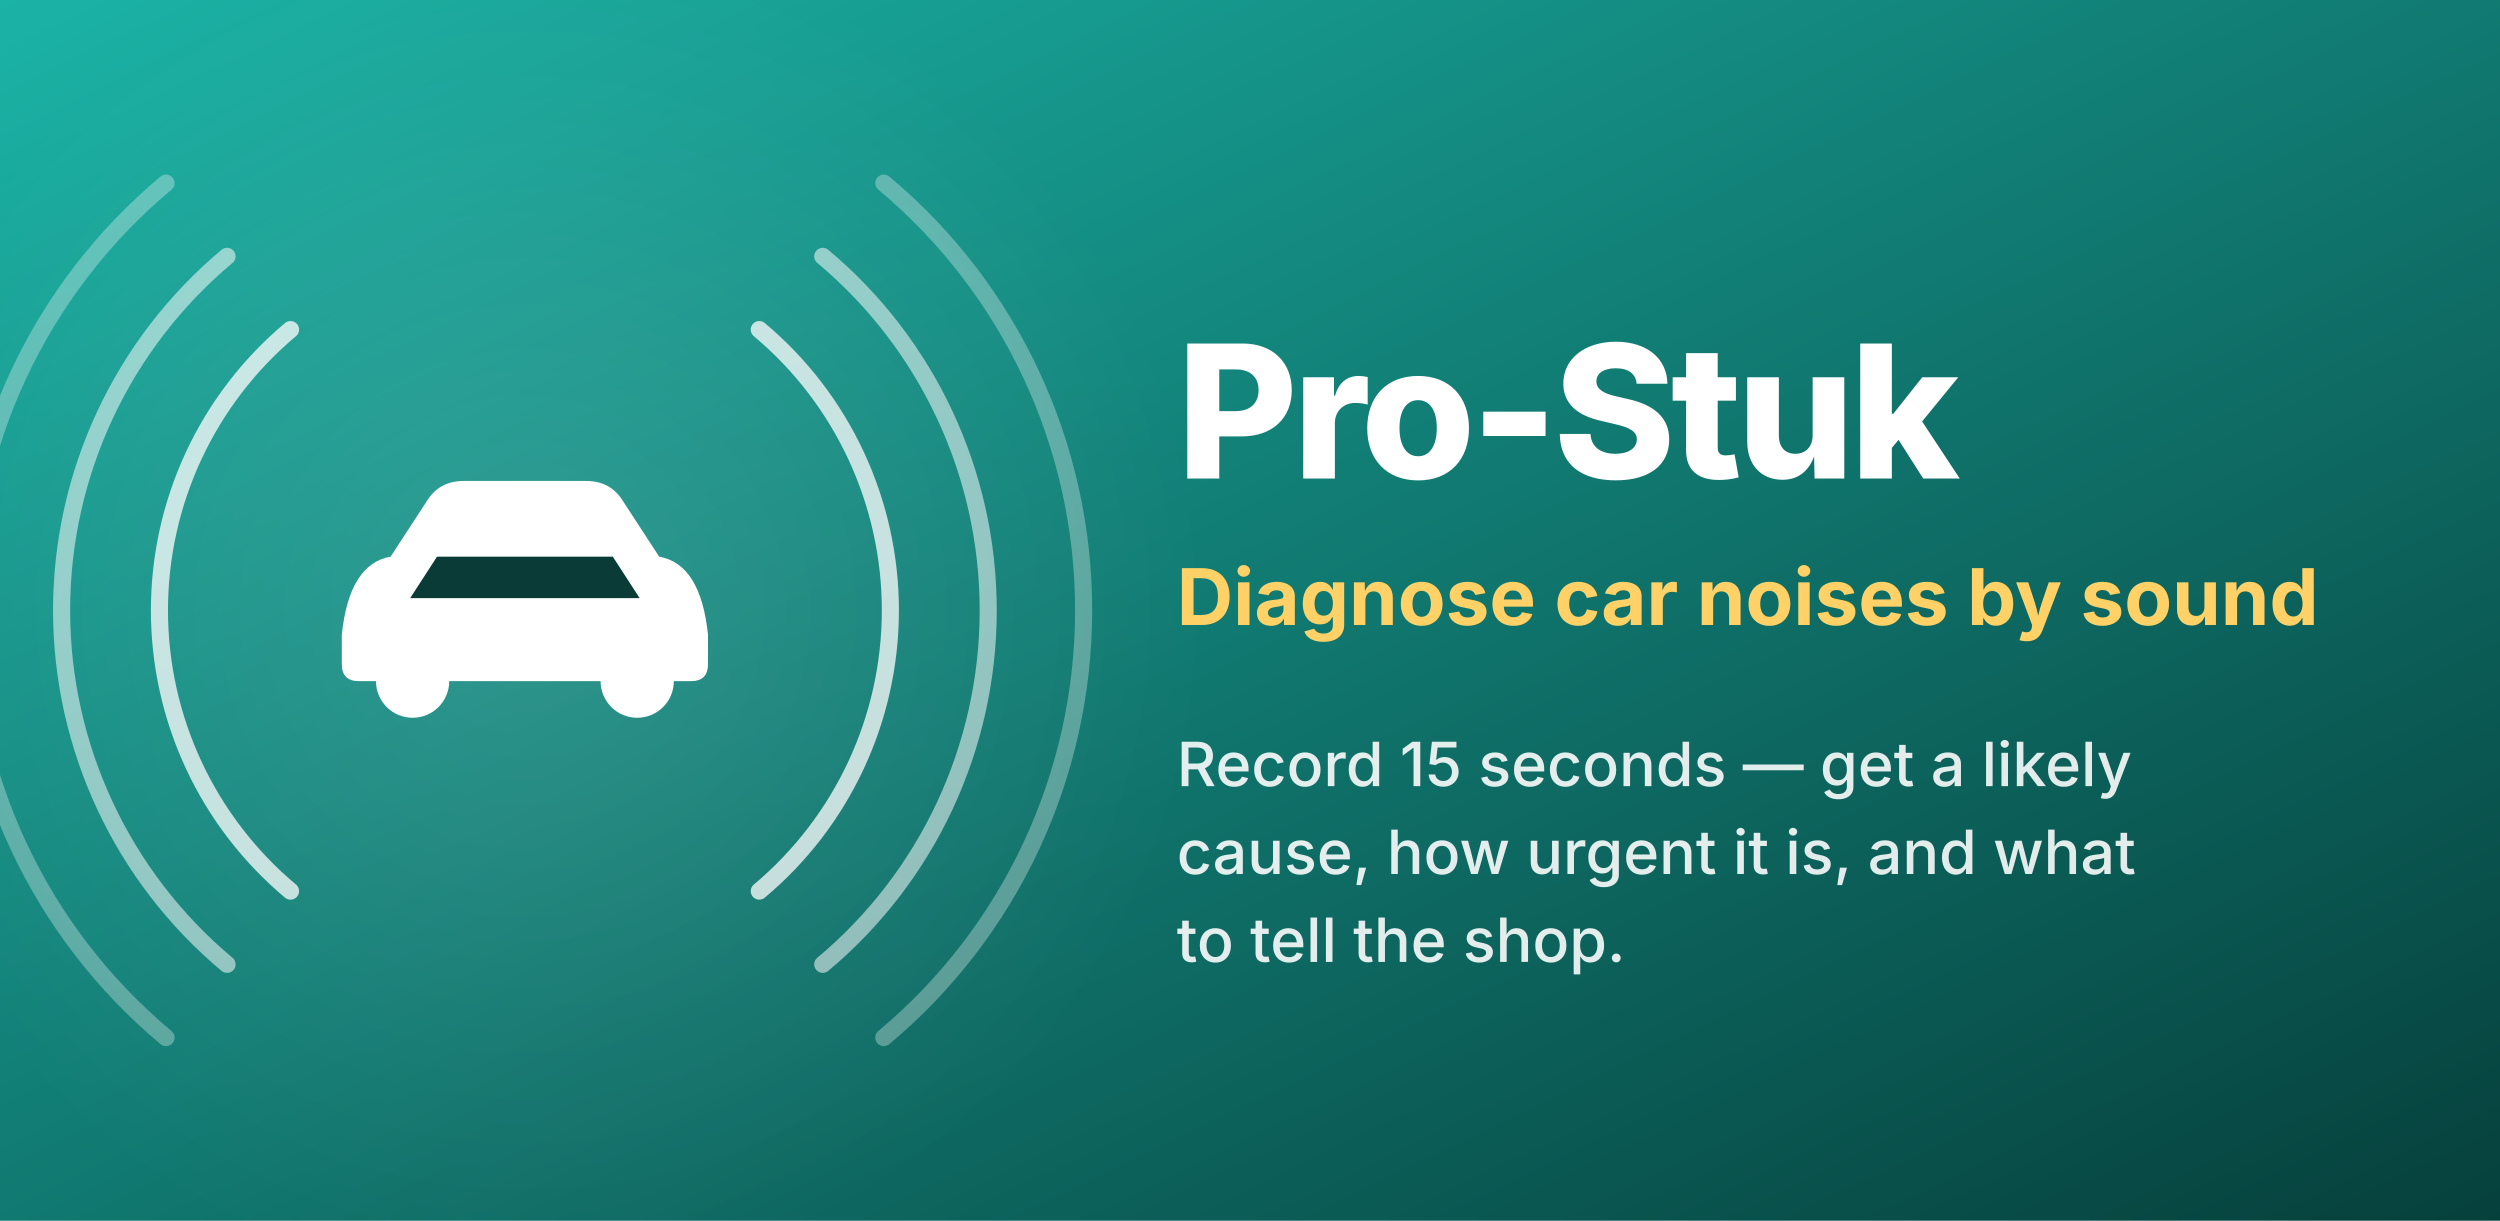
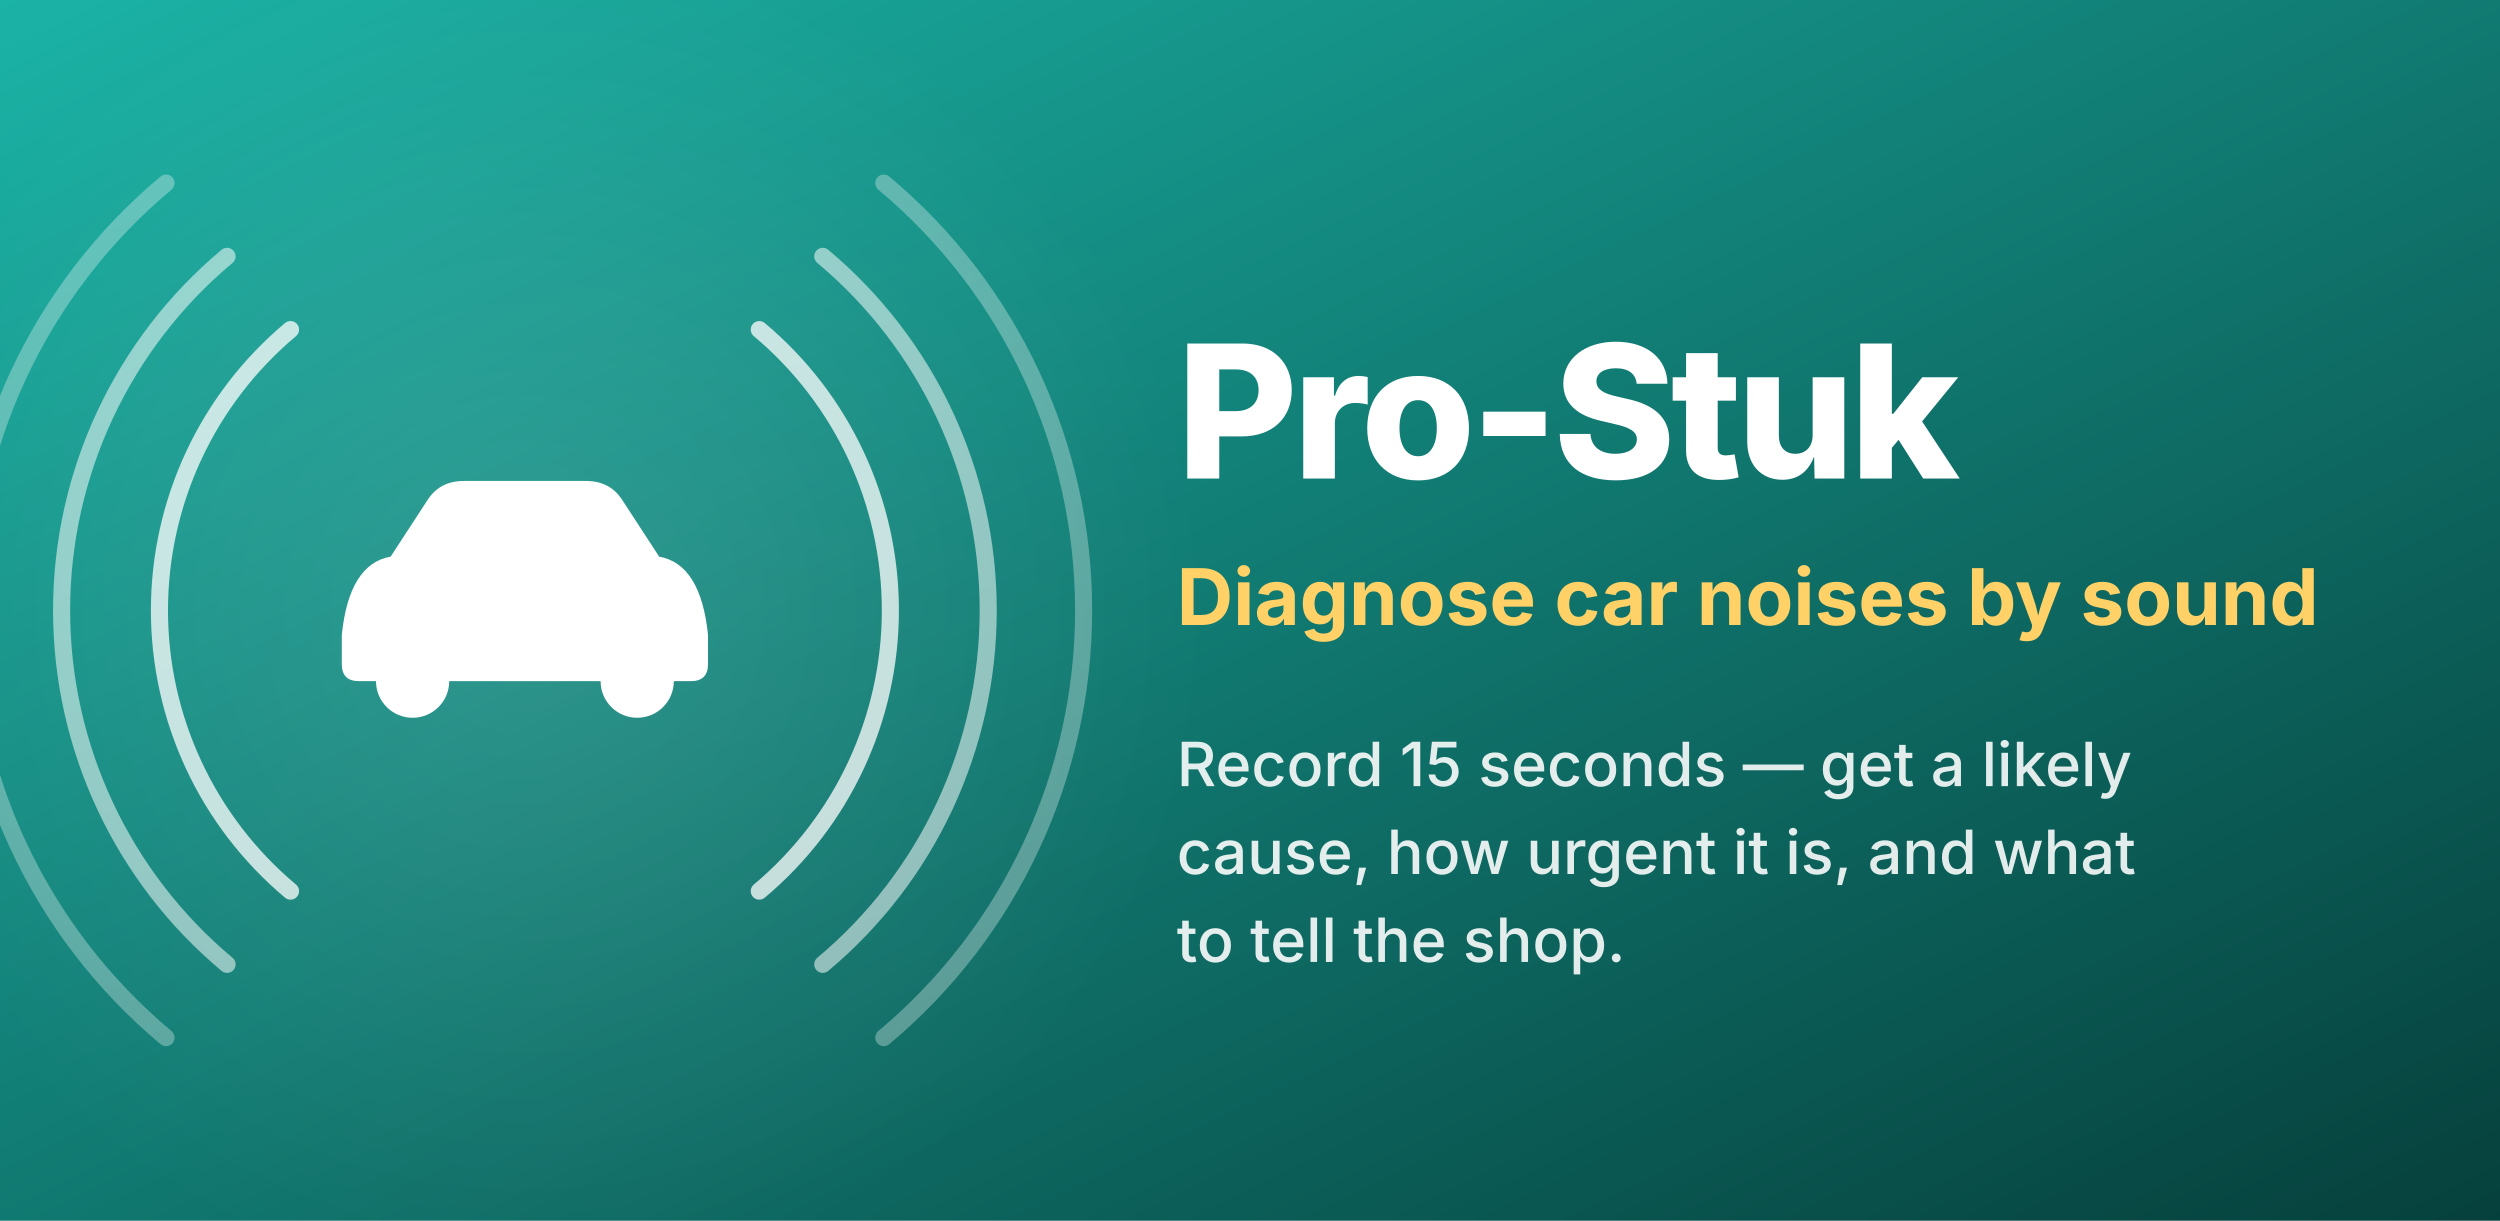
<svg xmlns="http://www.w3.org/2000/svg" width="1024" height="500" viewBox="0 0 1024 500">
  <defs>
    <linearGradient id="bg" x1="0" y1="0" x2="1" y2="1">
      <stop offset="0" stop-color="#1BB3A6" />
      <stop offset="1" stop-color="#06403C" />
    </linearGradient>
    <radialGradient id="blob">
      <stop offset="0" stop-color="#FFFFFF" stop-opacity="1" />
      <stop offset="1" stop-color="#FFFFFF" stop-opacity="0" />
    </radialGradient>
  </defs>
  <g id="Фон">
    <rect width="1024" height="500" fill="url(#bg)" />
    <circle cx="215" cy="250" r="280" fill="url(#blob)" opacity="0.12" />
  </g>
  <g id="Машина">
    <path d="M 311 135 A 150 150 0 0 1 311 365" fill="none" stroke="#fff" stroke-width="7" stroke-linecap="round" opacity="0.75" />
    <path d="M 119 135 A 150 150 0 0 0 119 365" fill="none" stroke="#fff" stroke-width="7" stroke-linecap="round" opacity="0.75" />
    <path d="M 337 105 A 189 189 0 0 1 337 395" fill="none" stroke="#fff" stroke-width="7" stroke-linecap="round" opacity="0.53" />
    <path d="M 93 105 A 189 189 0 0 0 93 395" fill="none" stroke="#fff" stroke-width="7" stroke-linecap="round" opacity="0.53" />
    <path d="M 362 75 A 228 228 0 0 1 362 425" fill="none" stroke="#fff" stroke-width="7" stroke-linecap="round" opacity="0.31" />
    <path d="M 68 75 A 228 228 0 0 0 68 425" fill="none" stroke="#fff" stroke-width="7" stroke-linecap="round" opacity="0.31" />
    <g transform="translate(215 250) scale(0.5)">
      <path d="M-150 20 q6-58 40-64 l30-46 q10-16 30-16 h100 q20 0 30 16 l30 46                q34 6 40 64 v24 q0 14-14 14 h-272 q-14 0-14-14 z" fill="#fff" />
-       <path d="M-72 -44 h144 l22 34 h-188 z" fill="#0A3B37" />
      <circle cx="-92" cy="58" r="30" fill="#fff" />
      <circle cx="92" cy="58" r="30" fill="#fff" />
    </g>
  </g>
  <g id="Название">
    <text x="482" y="196" font-family="Manrope, Inter, sans-serif" font-size="76" font-weight="800" letter-spacing="-2" fill="#fff">Pro-Stuk</text>
    <text x="482" y="256" font-family="Manrope, Inter, sans-serif" font-size="32" font-weight="700" fill="#FFD166">Diagnose car noises by sound</text>
    <text x="482" y="322" font-family="Manrope, Inter, sans-serif" font-size="25" font-weight="500" fill="#fff" opacity="0.88">Record 15 seconds — get a likely</text>
    <text x="482" y="358" font-family="Manrope, Inter, sans-serif" font-size="25" font-weight="500" fill="#fff" opacity="0.88">cause, how urgent it is, and what</text>
    <text x="482" y="394" font-family="Manrope, Inter, sans-serif" font-size="25" font-weight="500" fill="#fff" opacity="0.88">to tell the shop.</text>
  </g>
</svg>
